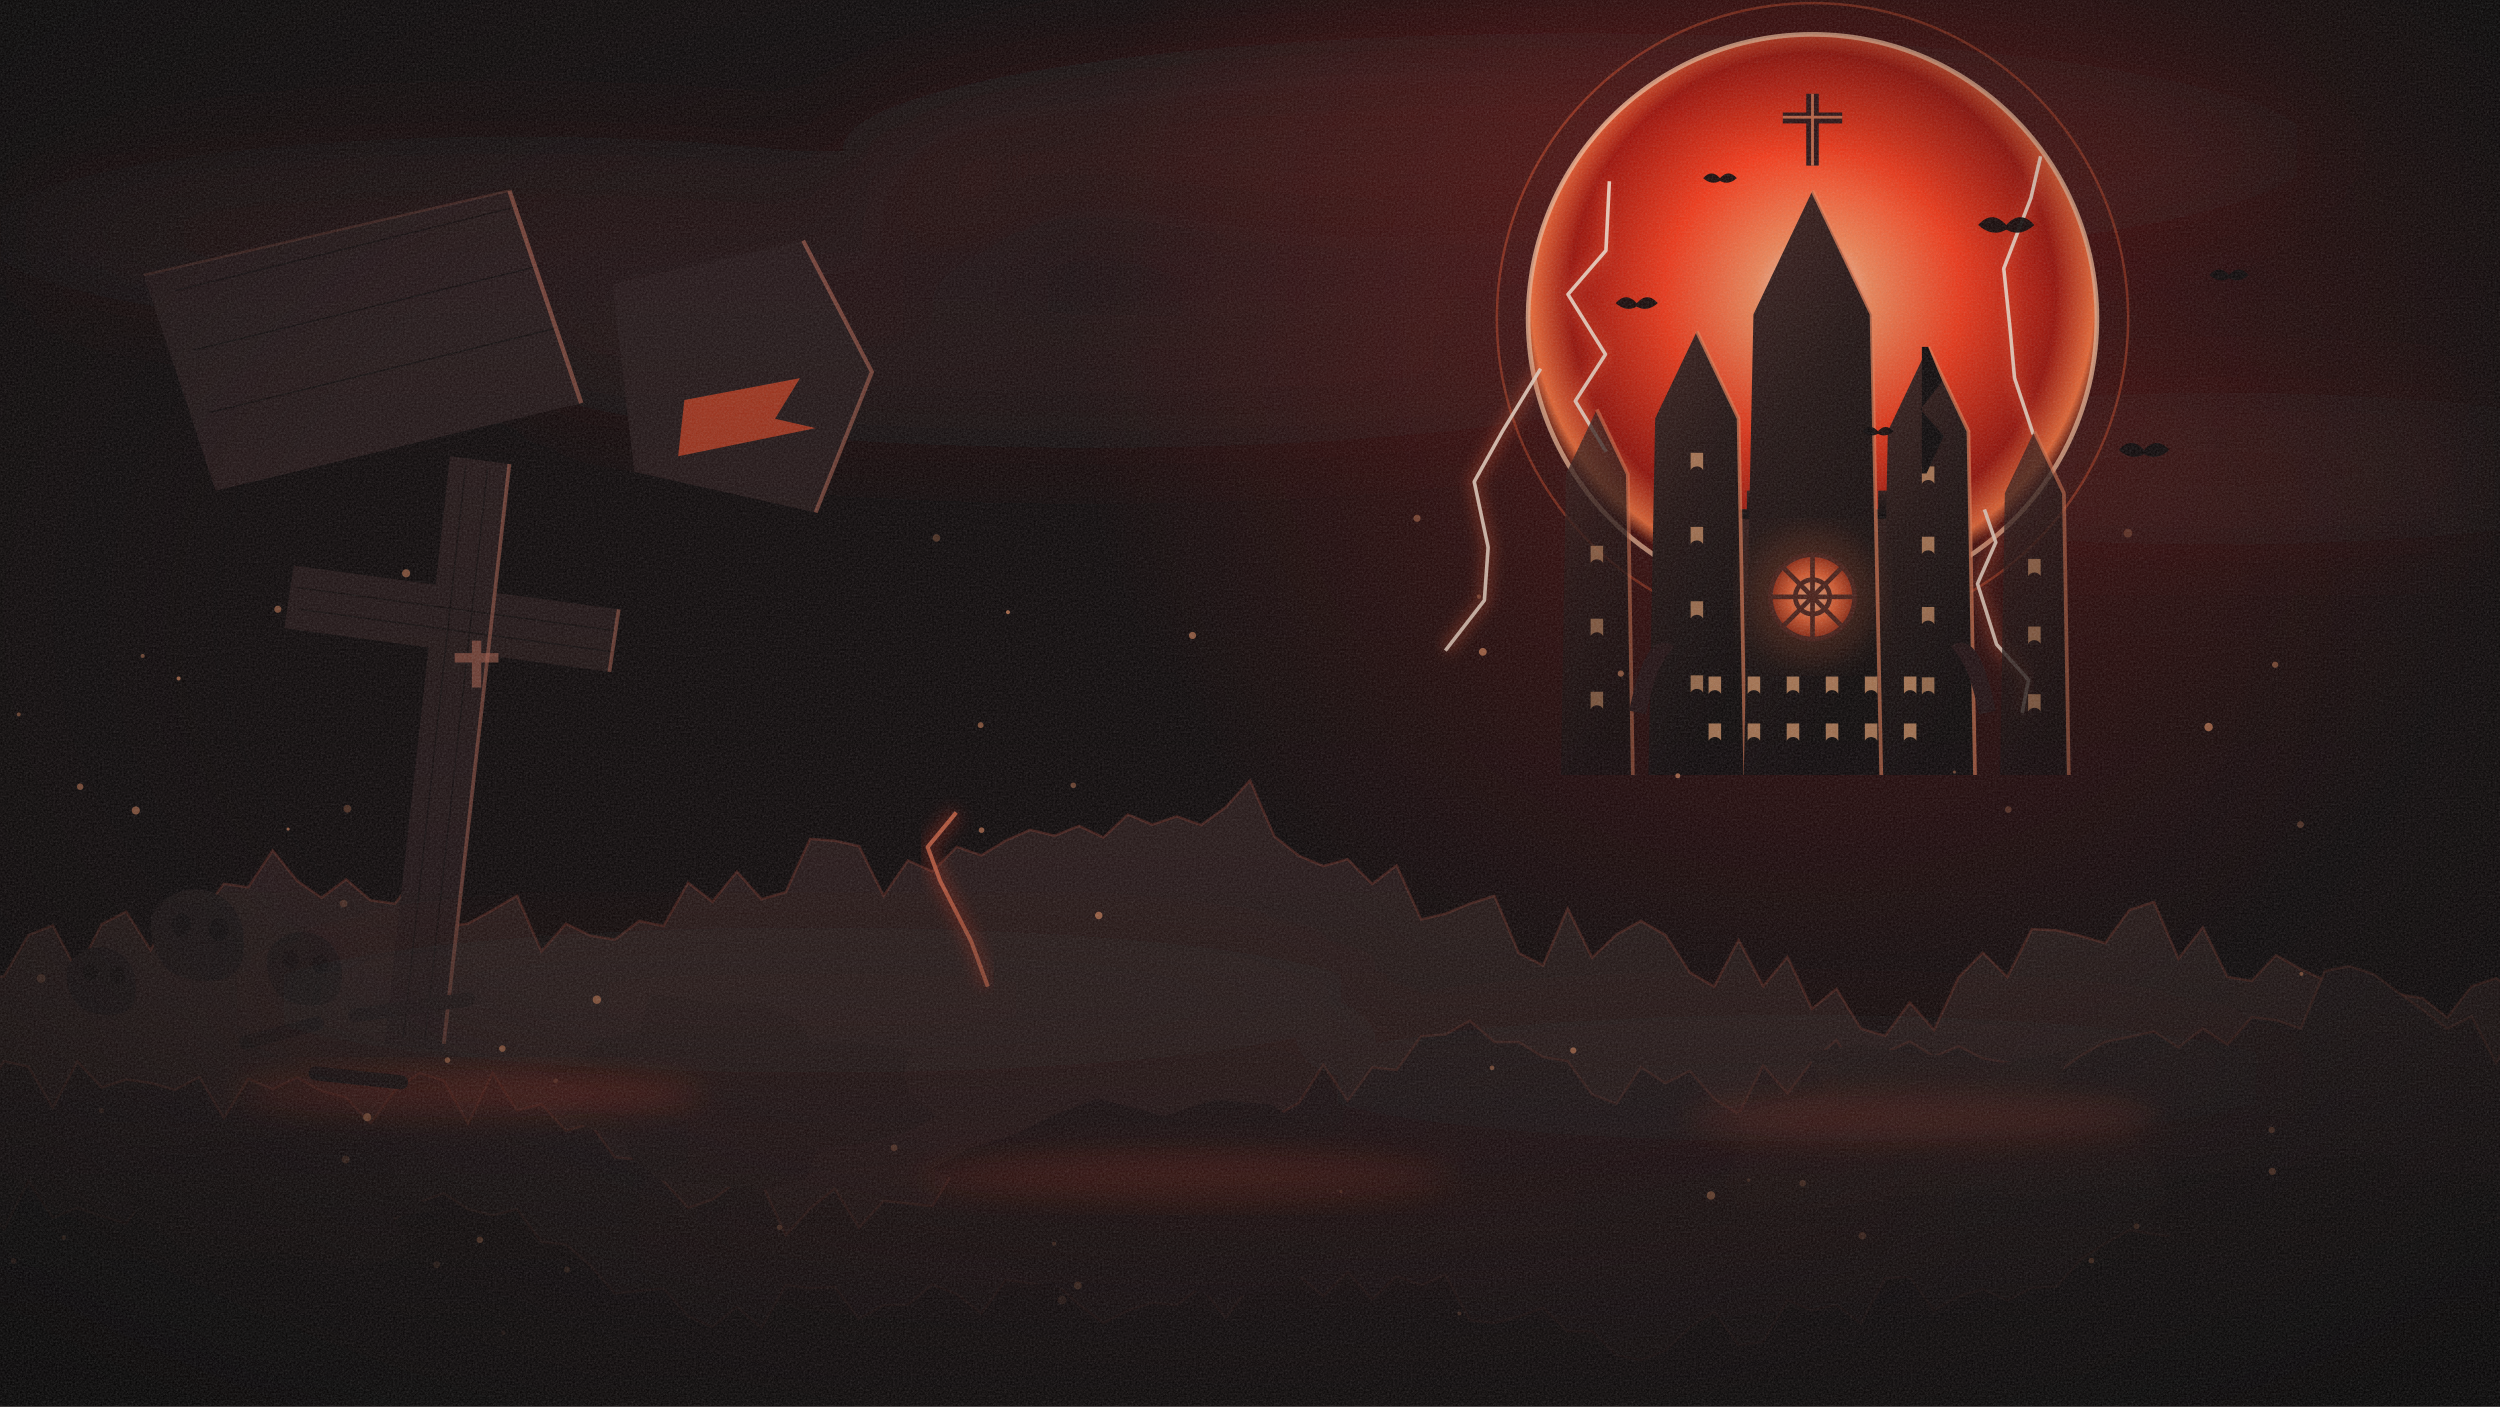
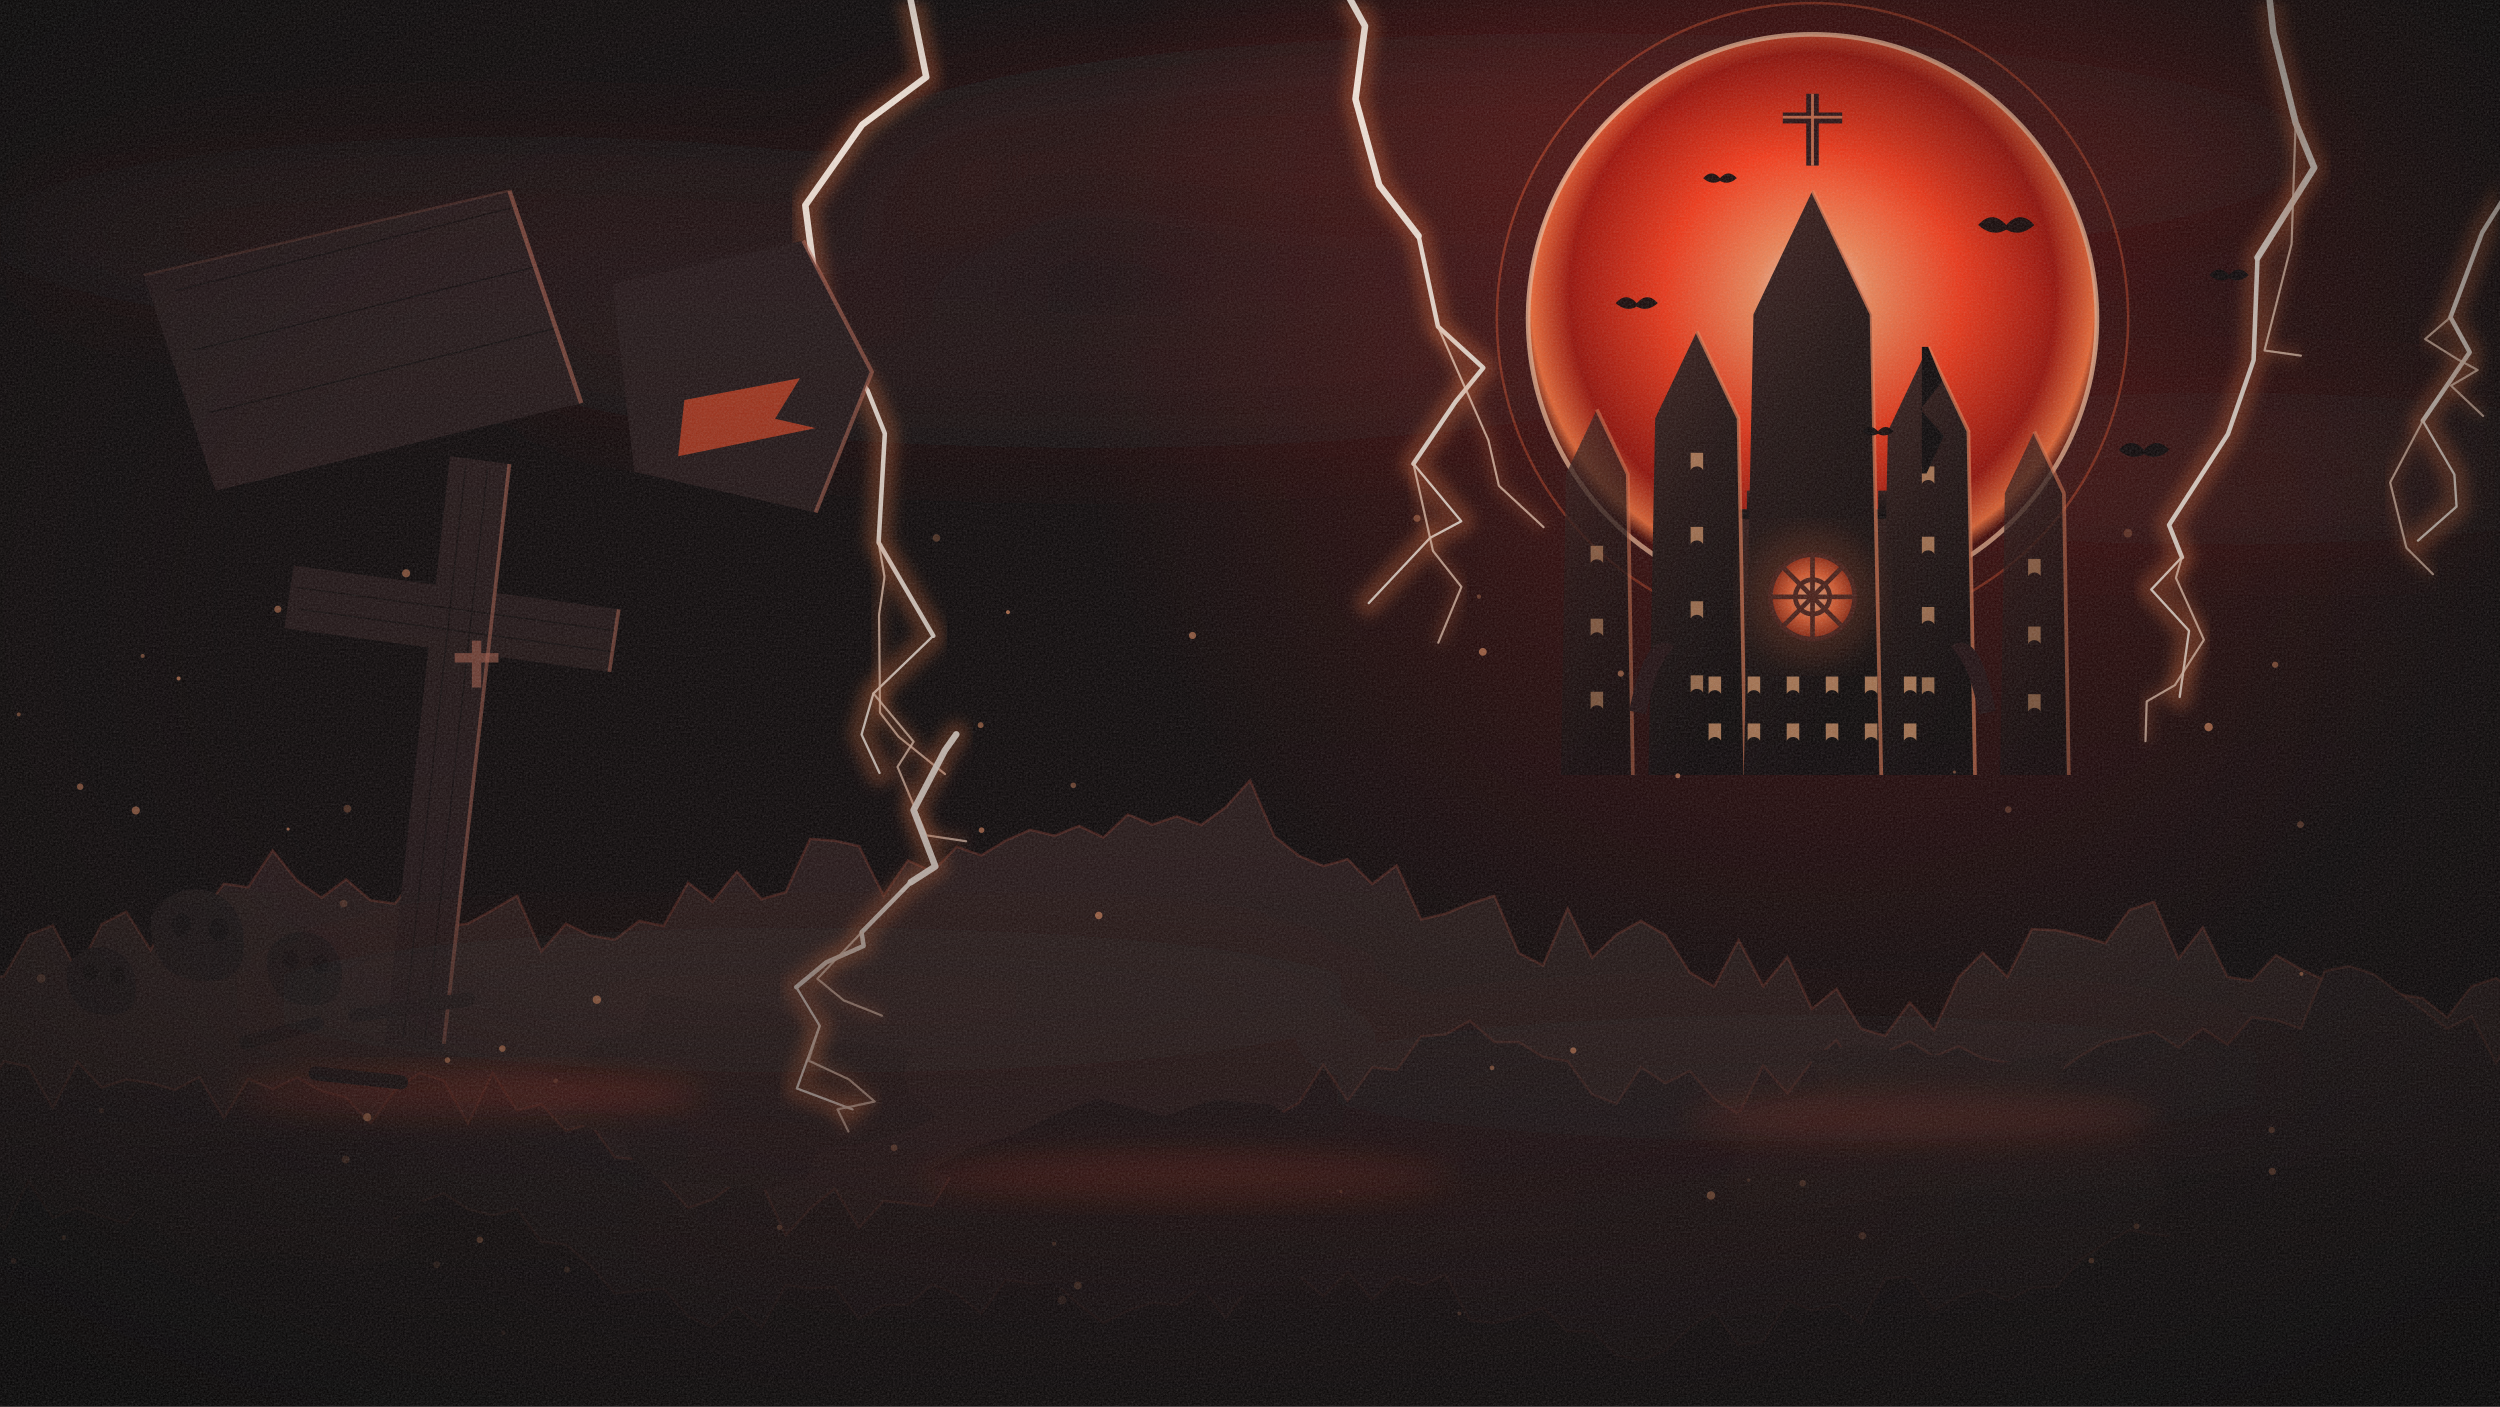
<svg xmlns="http://www.w3.org/2000/svg" class="art art--deimos" viewBox="0 0 1600 900" preserveAspectRatio="xMidYMid slice" role="img" aria-label="A blood eclipse burning behind a ruined gothic cathedral, above dark rock, with a leaning grave marker and bone">
  <defs>
    <radialGradient id="dm-orb" cx="50%" cy="46%" r="52%">
      <stop offset="0%" stop-color="#fff0e0" />
      <stop offset="20%" stop-color="#ff8e5c" />
      <stop offset="50%" stop-color="#ff3a18" />
      <stop offset="82%" stop-color="#a50f06" />
      <stop offset="95%" stop-color="#ff7038" />
      <stop offset="100%" stop-color="#480503" />
    </radialGradient>
    <radialGradient id="dm-halo" cx="50%" cy="50%" r="50%">
      <stop offset="0%" stop-color="#ff3a1c" stop-opacity="0.55" />
      <stop offset="34%" stop-color="#c4140f" stop-opacity="0.26" />
      <stop offset="100%" stop-color="#c4140f" stop-opacity="0" />
    </radialGradient>
    <linearGradient id="dm-stone" x1="0" y1="0" x2="0.35" y2="1">
      <stop offset="0%" stop-color="#40201d" />
      <stop offset="46%" stop-color="#20100f" />
      <stop offset="100%" stop-color="#0b0607" />
    </linearGradient>
    <radialGradient id="dm-rose" cx="50%" cy="50%" r="50%">
      <stop offset="0%" stop-color="#ffd6ad" />
      <stop offset="55%" stop-color="#ff6a36" />
      <stop offset="100%" stop-color="#8c1c0a" />
    </radialGradient>
    <linearGradient id="dm-fog" x1="0" y1="0" x2="0" y2="1">
      <stop offset="0%" stop-color="#0a0506" stop-opacity="0" />
      <stop offset="72%" stop-color="#0a0506" stop-opacity="0.34" />
      <stop offset="100%" stop-color="#0a0506" stop-opacity="0.72" />
    </linearGradient>
    <radialGradient id="dm-vig" cx="50%" cy="44%" r="72%">
      <stop offset="54%" stop-color="#0a0506" stop-opacity="0" />
      <stop offset="100%" stop-color="#000" stop-opacity="0.78" />
    </radialGradient>
    <filter id="dm-blur">
      <feGaussianBlur stdDeviation="10" />
    </filter>
    <filter id="dm-fogblur">
      <feGaussianBlur stdDeviation="34" />
    </filter>
    <filter id="dm-soft">
      <feGaussianBlur stdDeviation="4" />
    </filter>
    <filter id="dm-grain">
      <feTurbulence type="fractalNoise" baseFrequency="0.8" numOctaves="5" />
      <feColorMatrix type="saturate" values="0" />
    </filter>
  </defs>
  <rect width="1600" height="900" fill="#0a0506" />
  <g filter="url(#dm-fogblur)">
    <ellipse cx="1010" cy="96" rx="470" ry="74" fill="#3a1618" opacity="0.5" />
    <ellipse cx="700" cy="232" rx="380" ry="54" fill="#3a1618" opacity="0.4" />
    <ellipse cx="1420" cy="300" rx="300" ry="48" fill="#3a1618" opacity="0.34" />
    <ellipse cx="330" cy="150" rx="340" ry="62" fill="#3a1618" opacity="0.34" />
  </g>
  <g transform="translate(150 26)">
    <circle cx="1010" cy="178" r="473.2" fill="url(#dm-halo)" />
    <circle cx="1010" cy="178" r="182" fill="url(#dm-orb)" />
    <circle cx="1010" cy="178" r="182" fill="none" stroke="#ffc19c" stroke-width="3" opacity="0.8" />
    <circle cx="1010" cy="178" r="202" fill="none" stroke="#ff5a2e" stroke-width="1.6" opacity="0.4" />
-     <path d="M880 90 L877.8 134.3 L853.5 162.4 L877.5 200.8 L858.2 230.7 L877.9 263.1" fill="none" stroke="#ff5a2e" stroke-width="9" opacity="0.3" filter="url(#dm-soft)" />
-     <path d="M880 90 L877.8 134.3 L853.5 162.4 L877.5 200.8 L858.2 230.7 L877.9 263.1" fill="none" stroke="#ffe4d2" stroke-width="2.3" stroke-linejoin="round" opacity="0.92" />
-     <path d="M1156 74 L1149.8 100.7 L1132.4 145.9 L1136.5 185.1 L1139.3 215.9 L1151.3 252" fill="none" stroke="#ff5a2e" stroke-width="9" opacity="0.3" filter="url(#dm-soft)" />
-     <path d="M1156 74 L1149.8 100.7 L1132.4 145.9 L1136.5 185.1 L1139.3 215.9 L1151.3 252" fill="none" stroke="#ffe4d2" stroke-width="2.3" stroke-linejoin="round" opacity="0.92" />
-     <path d="M1120 300 L1127.3 321.1 L1115.6 347.6 L1127.8 386.4 L1148.2 409.1 L1144.2 430.3" fill="none" stroke="#ff5a2e" stroke-width="9" opacity="0.3" filter="url(#dm-soft)" />
-     <path d="M1120 300 L1127.3 321.1 L1115.6 347.6 L1127.8 386.4 L1148.2 409.1 L1144.2 430.3" fill="none" stroke="#ffe4d2" stroke-width="2.3" stroke-linejoin="round" opacity="0.92" />
-     <path d="M836 210 L812 249.3 L793.5 282.3 L802.4 324.3 L800 358.2 L775 390.4" fill="none" stroke="#ff5a2e" stroke-width="9" opacity="0.3" filter="url(#dm-soft)" />
-     <path d="M836 210 L812 249.3 L793.5 282.3 L802.4 324.3 L800 358.2 L775 390.4" fill="none" stroke="#ffe4d2" stroke-width="2.3" stroke-linejoin="round" opacity="0.92" />
+     <g class="mo-strike" style="--dur:7.5s;--delay:-1.2s;--lo:0.16">
+       <path d="M430 -40 L442.8 23.3 L401.7 53.9 L365.4 105.4 L375.3 181.6 L405.3 224 L416.3 251.5 L412.3 321.2 L447.3 380.9 L409 417.8 L401.4 444.1 L412.9 468.7" fill="none" stroke="#ff7a3c" stroke-width="17" opacity="0.3" stroke-linecap="round" stroke-linejoin="round" filter="url(#dm-soft)" />
+       <path d="M430 -40 L442.8 23.3 L401.7 53.9 L365.4 105.4 L375.3 181.6" fill="none" stroke="#fff1e6" stroke-width="4.2" stroke-linecap="round" stroke-linejoin="round" opacity="0.95" />
+       <path d="M375.3 181.6 L405.3 224 L416.3 251.5 L412.3 321.2 L447.3 380.9" fill="none" stroke="#fff1e6" stroke-width="2.9" stroke-linecap="round" stroke-linejoin="round" opacity="0.95" />
+       <path d="M447.3 380.9 L409 417.8 L401.4 444.1 L412.9 468.7" fill="none" stroke="#fff1e6" stroke-width="1.5" stroke-linecap="round" stroke-linejoin="round" opacity="0.95" />
+       <path d="M412.3 321.2 L416.1 343.2 L412.6 367.5 L413.2 430.1 L425.1 445.5 L454.8 469.4" fill="none" stroke="#ff7a3c" stroke-width="8" opacity="0.22" stroke-linejoin="round" filter="url(#dm-soft)" />
+       <path d="M412.3 321.2 L416.1 343.2 L412.6 367.5 L413.2 430.1 L425.1 445.5 L454.8 469.4" fill="none" stroke="#ffd9c2" stroke-width="1.4" stroke-linecap="round" stroke-linejoin="round" opacity="0.82" />
+       <path d="M409 417.8 L434.7 448.7 L424.4 464.8 L442.9 508.6 L468.3 512.4" fill="none" stroke="#ff7a3c" stroke-width="8" opacity="0.22" stroke-linejoin="round" filter="url(#dm-soft)" />
+       <path d="M409 417.8 L434.7 448.7 L424.4 464.8 L442.9 508.6 L468.3 512.4" fill="none" stroke="#ffd9c2" stroke-width="1.4" stroke-linecap="round" stroke-linejoin="round" opacity="0.82" />
+     </g>
+     <g class="mo-strike" style="--dur:11s;--delay:-6.4s;--lo:0.16">
+       <path d="M690 -70 L723.6 -9.3 L717.5 37.4 L732.7 92.5 L757.9 125 L770.3 183 L799.3 209.4 L781.5 231.2 L754.6 270.8 L785.2 307.6 L765.3 318.2 L726 360" fill="none" stroke="#ff7a3c" stroke-width="17" opacity="0.3" stroke-linecap="round" stroke-linejoin="round" filter="url(#dm-soft)" />
+       <path d="M690 -70 L723.6 -9.3 L717.5 37.4 L732.7 92.5 L757.9 125" fill="none" stroke="#fff1e6" stroke-width="4.2" stroke-linecap="round" stroke-linejoin="round" opacity="0.95" />
+       <path d="M757.9 125 L770.3 183 L799.3 209.4 L781.5 231.2 L754.6 270.8" fill="none" stroke="#fff1e6" stroke-width="2.9" stroke-linecap="round" stroke-linejoin="round" opacity="0.95" />
+       <path d="M754.6 270.8 L785.2 307.6 L765.3 318.2 L726 360" fill="none" stroke="#fff1e6" stroke-width="1.5" stroke-linecap="round" stroke-linejoin="round" opacity="0.95" />
+       <path d="M770.3 183 L802.6 255.9 L809.3 284.9 L837.9 311.4" fill="none" stroke="#ff7a3c" stroke-width="8" opacity="0.22" stroke-linejoin="round" filter="url(#dm-soft)" />
+       <path d="M770.3 183 L802.6 255.9 L809.3 284.9 L837.9 311.4" fill="none" stroke="#ffd9c2" stroke-width="1.4" stroke-linecap="round" stroke-linejoin="round" opacity="0.82" />
+       <path d="M754.6 270.8 L767.1 326.6 L785.3 349.6 L770.5 385.3" fill="none" stroke="#ff7a3c" stroke-width="8" opacity="0.22" stroke-linejoin="round" filter="url(#dm-soft)" />
+       <path d="M754.6 270.8 L767.1 326.6 L785.3 349.6 L770.5 385.3" fill="none" stroke="#ffd9c2" stroke-width="1.4" stroke-linecap="round" stroke-linejoin="round" opacity="0.82" />
+     </g>
+     <g class="mo-strike" style="--dur:9s;--delay:-3.8s;--lo:0.16">
+       <path d="M1300 -50 L1304.9 -5.1 L1319.2 52.6 L1331.1 81.3 L1294.8 138.9 L1292.3 204.5 L1275.9 251.8 L1238.2 310 L1246.4 330.6 L1226.8 351.3 L1251 377.7 L1245 420" fill="none" stroke="#ff7a3c" stroke-width="17" opacity="0.3" stroke-linecap="round" stroke-linejoin="round" filter="url(#dm-soft)" />
+       <path d="M1300 -50 L1304.9 -5.1 L1319.2 52.6 L1331.1 81.3 L1294.8 138.9" fill="none" stroke="#fff1e6" stroke-width="4.2" stroke-linecap="round" stroke-linejoin="round" opacity="0.95" />
+       <path d="M1294.8 138.9 L1292.3 204.5 L1275.9 251.8 L1238.2 310 L1246.4 330.6" fill="none" stroke="#fff1e6" stroke-width="2.9" stroke-linecap="round" stroke-linejoin="round" opacity="0.95" />
+       <path d="M1246.4 330.6 L1226.8 351.3 L1251 377.7 L1245 420" fill="none" stroke="#fff1e6" stroke-width="1.5" stroke-linecap="round" stroke-linejoin="round" opacity="0.95" />
+       <path d="M1246.4 330.6 L1242.6 343.9 L1260.5 383.5 L1241.9 412.5 L1223.9 422.9 L1223.1 448.3" fill="none" stroke="#ff7a3c" stroke-width="8" opacity="0.22" stroke-linejoin="round" filter="url(#dm-soft)" />
+       <path d="M1246.4 330.6 L1242.6 343.9 L1260.5 383.5 L1241.9 412.5 L1223.9 422.9 L1223.1 448.3" fill="none" stroke="#ffd9c2" stroke-width="1.4" stroke-linecap="round" stroke-linejoin="round" opacity="0.82" />
+       <path d="M1319.2 52.6 L1316.6 130.1 L1299.3 198.3 L1322.6 201.6" fill="none" stroke="#ff7a3c" stroke-width="8" opacity="0.22" stroke-linejoin="round" filter="url(#dm-soft)" />
+       <path d="M1319.2 52.6 L1316.6 130.1 L1299.3 198.3 L1322.6 201.6" fill="none" stroke="#ffd9c2" stroke-width="1.4" stroke-linecap="round" stroke-linejoin="round" opacity="0.82" />
+     </g>
+     <g class="mo-strike" style="--dur:13s;--delay:-9.1s;--lo:0.16">
+       <path d="M1455 -30 L1481.2 -11.9 L1508.7 11.7 L1492.2 65.9 L1460.5 88.2 L1438.6 122.8 L1418.3 177 L1430.6 199.4 L1400.6 243.3 L1420.8 277.7 L1422.2 298.2 L1397.5 320" fill="none" stroke="#ff7a3c" stroke-width="17" opacity="0.3" stroke-linecap="round" stroke-linejoin="round" filter="url(#dm-soft)" />
+       <path d="M1455 -30 L1481.2 -11.9 L1508.7 11.7 L1492.2 65.9 L1460.5 88.2" fill="none" stroke="#fff1e6" stroke-width="4.2" stroke-linecap="round" stroke-linejoin="round" opacity="0.95" />
+       <path d="M1460.5 88.2 L1438.6 122.8 L1418.3 177 L1430.6 199.4 L1400.6 243.3" fill="none" stroke="#fff1e6" stroke-width="2.9" stroke-linecap="round" stroke-linejoin="round" opacity="0.95" />
+       <path d="M1400.6 243.3 L1420.8 277.7 L1422.2 298.2 L1397.5 320" fill="none" stroke="#fff1e6" stroke-width="1.5" stroke-linecap="round" stroke-linejoin="round" opacity="0.95" />
+       <path d="M1508.7 11.7 L1496.3 25.1 L1503.7 46.6 L1509.8 61.4 L1518.9 72.1" fill="none" stroke="#ff7a3c" stroke-width="8" opacity="0.22" stroke-linejoin="round" filter="url(#dm-soft)" />
+       <path d="M1508.7 11.7 L1496.3 25.1 L1503.7 46.6 L1509.8 61.4 L1518.9 72.1" fill="none" stroke="#ffd9c2" stroke-width="1.4" stroke-linecap="round" stroke-linejoin="round" opacity="0.82" />
+       <path d="M1400.6 243.3 L1379.7 282.8 L1390.1 324.6 L1407.1 341.5" fill="none" stroke="#ff7a3c" stroke-width="8" opacity="0.22" stroke-linejoin="round" filter="url(#dm-soft)" />
+       <path d="M1400.6 243.3 L1379.7 282.8 L1390.1 324.6 L1407.1 341.5" fill="none" stroke="#ffd9c2" stroke-width="1.4" stroke-linecap="round" stroke-linejoin="round" opacity="0.82" />
+       <path d="M1418.3 177 L1402.1 191 L1422.4 203.7 L1435.7 210.8 L1418.6 220.8 L1439.2 240.2" fill="none" stroke="#ff7a3c" stroke-width="8" opacity="0.22" stroke-linejoin="round" filter="url(#dm-soft)" />
+       <path d="M1418.3 177 L1402.1 191 L1422.4 203.7 L1435.7 210.8 L1418.6 220.8 L1439.2 240.2" fill="none" stroke="#ffd9c2" stroke-width="1.4" stroke-linecap="round" stroke-linejoin="round" opacity="0.82" />
+     </g>
    <g opacity="0.75">
      <path d="M849 470 L852.2 277.4 L872 236 L891.8 277.4 L895 470 Z" fill="url(#dm-stone)" />
      <path d="M872 236 L891.8 277.4 L895 470" fill="none" stroke="#ff8a5c" stroke-width="2.4" opacity="0.7" />
      <path d="M1130 470 L1133.1 289.6 L1152 250 L1170.9 289.6 L1174 470 Z" fill="url(#dm-stone)" />
      <path d="M1152 250 L1170.9 289.6 L1174 470" fill="none" stroke="#ff8a5c" stroke-width="2.4" opacity="0.7" />
    </g>
    <path d="M912 470 L912 300 L1108 300 L1108 470 Z" fill="url(#dm-stone)" />
    <path d="M912 306 L912 288 L926 288 L926 300 L940 300 L940 288 L954 288 L954 300 L968 300 L968 288 L982 288 L982 300 L996 300 L996 288 L1010 288 L1010 300 L1024 300 L1024 288 L1038 288 L1038 300 L1052 300 L1052 288 L1066 288 L1066 300 L1080 300 L1080 288 L1094 288 L1094 300 L1108 300 L1108 306 Z" fill="url(#dm-stone)" />
    <path d="M905 470 L909.3 241.8 L936 186 L962.7 241.8 L967 470 Z" fill="url(#dm-stone)" />
    <path d="M936 186 L962.7 241.8 L967 470" fill="none" stroke="#ff8a5c" stroke-width="2.4" opacity="0.7" />
    <path d="M1054 470 L1058.2 250 L1084 196 L1109.8 250 L1114 470 Z" fill="url(#dm-stone)" />
    <path d="M1084 196 L1109.8 250 L1114 470" fill="none" stroke="#ff8a5c" stroke-width="2.4" opacity="0.7" />
    <path d="M966 470 L972.2 175.2 L1010 96 L1047.8 175.2 L1054 470 Z" fill="url(#dm-stone)" />
    <path d="M1010 96 L1047.8 175.2 L1054 470" fill="none" stroke="#ff8a5c" stroke-width="2.4" opacity="0.7" />
    <g fill="#2a1012">
      <rect x="1006" y="34" width="8" height="46" />
      <rect x="991" y="46" width="38" height="7" />
    </g>
    <g fill="none" stroke="#ff8a5c" stroke-width="1.8" opacity="0.75">
      <path d="M1010 34 v46 M991 49 h38" />
    </g>
    <circle cx="1010" cy="356" r="27" fill="url(#dm-rose)" />
    <g fill="none" stroke="#2a1012" stroke-width="3">
      <circle cx="1010" cy="356" r="27" />
      <circle cx="1010" cy="356" r="11" />
      <path d="M1010 329 v54 M983 356 h54 M991 337 l38 38 M1029 337 l-38 38" />
    </g>
    <circle cx="1010" cy="356" r="42" fill="#ff6a36" opacity="0.2" filter="url(#dm-blur)" />
    <path d="M943.5 418 a4.6 4.6 0 0 1 8 0 v-11 h-8 Z" fill="#ffb27a" opacity="0.8" />
    <path d="M943.5 448 a4.6 4.6 0 0 1 8 0 v-11 h-8 Z" fill="#ffb27a" opacity="0.8" />
    <path d="M968.5 418 a4.6 4.6 0 0 1 8 0 v-11 h-8 Z" fill="#ffb27a" opacity="0.8" />
    <path d="M968.5 448 a4.6 4.6 0 0 1 8 0 v-11 h-8 Z" fill="#ffb27a" opacity="0.8" />
    <path d="M993.5 418 a4.6 4.6 0 0 1 8 0 v-11 h-8 Z" fill="#ffb27a" opacity="0.8" />
    <path d="M993.5 448 a4.6 4.6 0 0 1 8 0 v-11 h-8 Z" fill="#ffb27a" opacity="0.8" />
    <path d="M1018.5 418 a4.6 4.6 0 0 1 8 0 v-11 h-8 Z" fill="#ffb27a" opacity="0.8" />
    <path d="M1018.5 448 a4.6 4.6 0 0 1 8 0 v-11 h-8 Z" fill="#ffb27a" opacity="0.8" />
    <path d="M1043.5 418 a4.6 4.6 0 0 1 8 0 v-11 h-8 Z" fill="#ffb27a" opacity="0.8" />
    <path d="M1043.5 448 a4.6 4.6 0 0 1 8 0 v-11 h-8 Z" fill="#ffb27a" opacity="0.8" />
    <path d="M1068.5 418 a4.6 4.6 0 0 1 8 0 v-11 h-8 Z" fill="#ffb27a" opacity="0.8" />
    <path d="M1068.5 448 a4.6 4.6 0 0 1 8 0 v-11 h-8 Z" fill="#ffb27a" opacity="0.8" />
    <path d="M932 274.8 a4.6 4.6 0 0 1 8 0 v-11 h-8 Z" fill="#ffb27a" opacity="0.7" />
    <path d="M932 322.2 a4.6 4.6 0 0 1 8 0 v-11 h-8 Z" fill="#ffb27a" opacity="0.7" />
    <path d="M932 369.8 a4.6 4.6 0 0 1 8 0 v-11 h-8 Z" fill="#ffb27a" opacity="0.7" />
    <path d="M932 417.2 a4.6 4.6 0 0 1 8 0 v-11 h-8 Z" fill="#ffb27a" opacity="0.7" />
    <path d="M1080 283.5 a4.6 4.6 0 0 1 8 0 v-11 h-8 Z" fill="#ffb27a" opacity="0.7" />
    <path d="M1080 328.5 a4.6 4.6 0 0 1 8 0 v-11 h-8 Z" fill="#ffb27a" opacity="0.7" />
    <path d="M1080 373.5 a4.6 4.6 0 0 1 8 0 v-11 h-8 Z" fill="#ffb27a" opacity="0.7" />
    <path d="M1080 418.5 a4.6 4.6 0 0 1 8 0 v-11 h-8 Z" fill="#ffb27a" opacity="0.7" />
    <path d="M868 334.3 a4.6 4.6 0 0 1 8 0 v-11 h-8 Z" fill="#ffb27a" opacity="0.55" />
    <path d="M868 381 a4.6 4.6 0 0 1 8 0 v-11 h-8 Z" fill="#ffb27a" opacity="0.55" />
    <path d="M868 427.7 a4.6 4.6 0 0 1 8 0 v-11 h-8 Z" fill="#ffb27a" opacity="0.55" />
    <path d="M1148 342.7 a4.6 4.6 0 0 1 8 0 v-11 h-8 Z" fill="#ffb27a" opacity="0.55" />
    <path d="M1148 386 a4.6 4.6 0 0 1 8 0 v-11 h-8 Z" fill="#ffb27a" opacity="0.55" />
    <path d="M1148 429.3 a4.6 4.6 0 0 1 8 0 v-11 h-8 Z" fill="#ffb27a" opacity="0.55" />
    <g fill="none" stroke="#241012" stroke-width="11">
      <path d="M898 430 Q 908 384 918 392" />
      <path d="M1122 430 Q 1112 384 1102 392" />
    </g>
    <path d="M1084 196 l9 22 -14 18 15 17 -11 24 h-3 V196 Z" fill="#0b0607" />
    <g fill="#0a0506" opacity="0.94">
      <path transform="translate(1116 118) scale(1.0)" d="M0 0 q9-10 18 0 q9-10 18 0 q-9 8-18 3 q-9 5-18-3Z" />
      <path transform="translate(884 168) scale(0.75)" d="M0 0 q9-10 18 0 q9-10 18 0 q-9 8-18 3 q-9 5-18-3Z" />
      <path transform="translate(1206 262) scale(0.9)" d="M0 0 q9-10 18 0 q9-10 18 0 q-9 8-18 3 q-9 5-18-3Z" />
      <path transform="translate(940 88) scale(0.6)" d="M0 0 q9-10 18 0 q9-10 18 0 q-9 8-18 3 q-9 5-18-3Z" />
      <path transform="translate(1264 150) scale(0.7)" d="M0 0 q9-10 18 0 q9-10 18 0 q-9 8-18 3 q-9 5-18-3Z" />
      <path transform="translate(1042 250) scale(0.55)" d="M0 0 q9-10 18 0 q9-10 18 0 q-9 8-18 3 q-9 5-18-3Z" />
    </g>
  </g>
  <path d="M-60 960 L-60 614.8 L-44.4 626.2 L-28.7 617.6 L-13.1 626 L2.5 625 L18.2 598.5 L33.8 592.3 L49.5 622.1 L65.1 591.5 L80.7 583.5 L96.4 608.1 L112 578.4 L127.6 586.9 L143.3 565.6 L158.9 567.9 L174.5 544.3 L190.2 563.8 L205.8 574.6 L221.5 562.8 L237.1 576.2 L252.7 578.4 L268.4 558.4 L284 593.3 L299.6 591.1 L315.3 582.5 L330.9 573.3 L346.5 609 L362.2 591.2 L377.8 598.8 L393.5 601.4 L409.1 589.4 L424.7 592.7 L440.4 565 L456 577.2 L471.6 557.9 L487.3 575.5 L502.9 571 L518.5 536.9 L534.2 538.1 L549.8 541.6 L565.5 573.4 L581.1 550.7 L596.7 557.8 L612.4 542 L628 547.5 L643.6 538 L659.3 531.1 L674.9 534.9 L690.5 528.6 L706.2 536 L721.8 521.3 L737.5 527.8 L753.1 522.5 L768.7 528.1 L784.4 516.7 L800 499.5 L815.6 535.3 L831.3 547.7 L846.9 554.3 L862.5 549.9 L878.2 565.8 L893.8 553.9 L909.5 588.5 L925.1 584.8 L940.7 578.4 L956.4 573.4 L972 610 L987.6 617.9 L1003.3 581.5 L1018.9 613 L1034.5 598.2 L1050.2 589.4 L1065.8 598.5 L1081.5 622.4 L1097.1 631.5 L1112.7 601.7 L1128.4 631.3 L1144 612.5 L1159.6 645.7 L1175.3 632.9 L1190.9 658.3 L1206.5 663 L1222.2 641.6 L1237.8 659.3 L1253.5 625.5 L1269.1 609.8 L1284.7 625.4 L1300.4 594.7 L1316 595.4 L1331.6 599 L1347.3 603.7 L1362.9 582.4 L1378.5 577.3 L1394.2 613.7 L1409.8 593.5 L1425.5 625.2 L1441.1 627.8 L1456.7 611.4 L1472.4 620.3 L1488 627.5 L1503.6 636.4 L1519.3 636.8 L1534.9 636.4 L1550.5 638.9 L1566.2 651.3 L1581.8 631.3 L1597.5 626.1 L1613.1 636.5 L1628.7 614.8 L1644.4 617 L1660 646 L1660 960 Z" fill="#2b1a19" />
  <path d="M-60 614.8 L-44.4 626.2 L-28.7 617.6 L-13.1 626 L2.5 625 L18.2 598.5 L33.8 592.3 L49.5 622.1 L65.1 591.5 L80.7 583.5 L96.4 608.1 L112 578.4 L127.6 586.9 L143.3 565.6 L158.9 567.9 L174.5 544.3 L190.2 563.8 L205.8 574.6 L221.5 562.8 L237.1 576.2 L252.7 578.4 L268.4 558.4 L284 593.3 L299.6 591.1 L315.3 582.5 L330.9 573.3 L346.5 609 L362.2 591.2 L377.8 598.8 L393.5 601.4 L409.1 589.4 L424.7 592.7 L440.4 565 L456 577.2 L471.6 557.9 L487.3 575.5 L502.9 571 L518.5 536.9 L534.2 538.1 L549.8 541.6 L565.5 573.4 L581.1 550.7 L596.7 557.8 L612.4 542 L628 547.5 L643.6 538 L659.3 531.1 L674.9 534.9 L690.5 528.6 L706.2 536 L721.8 521.3 L737.5 527.8 L753.1 522.5 L768.7 528.1 L784.4 516.7 L800 499.5 L815.6 535.3 L831.3 547.7 L846.9 554.3 L862.5 549.9 L878.2 565.8 L893.8 553.9 L909.5 588.5 L925.1 584.8 L940.7 578.4 L956.4 573.4 L972 610 L987.6 617.9 L1003.3 581.5 L1018.9 613 L1034.5 598.2 L1050.2 589.4 L1065.8 598.5 L1081.5 622.4 L1097.1 631.5 L1112.7 601.7 L1128.4 631.3 L1144 612.5 L1159.6 645.7 L1175.3 632.9 L1190.9 658.3 L1206.5 663 L1222.2 641.6 L1237.8 659.3 L1253.5 625.5 L1269.1 609.8 L1284.7 625.4 L1300.4 594.7 L1316 595.4 L1331.6 599 L1347.3 603.7 L1362.9 582.4 L1378.5 577.3 L1394.2 613.7 L1409.8 593.5 L1425.5 625.2 L1441.1 627.8 L1456.7 611.4 L1472.4 620.3 L1488 627.5 L1503.6 636.4 L1519.3 636.8 L1534.9 636.4 L1550.5 638.9 L1566.2 651.3 L1581.8 631.3 L1597.5 626.1 L1613.1 636.5 L1628.7 614.8 L1644.4 617 L1660 646" fill="none" stroke="#c0503a" stroke-width="1.6" opacity="0.34" />
  <path d="M-60 960 L-60 696.4 L-44.4 721.1 L-28.7 687.1 L-13.1 705.1 L2.5 679.2 L18.2 682.7 L33.8 709 L49.5 679.4 L65.1 696 L80.7 690.9 L96.4 693.1 L112 697.5 L127.6 689.3 L143.3 715.6 L158.9 690.4 L174.5 697.1 L190.2 689.6 L205.8 698.3 L221.5 702.4 L237.1 719.1 L252.7 698 L268.4 686.8 L284 691.6 L299.6 719.1 L315.3 686.7 L330.9 710.7 L346.5 706.7 L362.2 723.6 L377.8 719.3 L393.5 740.7 L409.1 742.1 L424.7 756.1 L440.4 773 L456 767.7 L471.6 756.3 L487.3 756.7 L502.9 790.6 L518.5 773.4 L534.2 760.8 L549.8 785.7 L565.5 768.5 L581.1 770.2 L596.7 771.9 L612.4 746.5 L628 746.3 L643.6 763.4 L659.3 734.4 L674.9 756.7 L690.5 731.2 L706.2 752.2 L721.8 751.2 L737.5 758.1 L753.1 750.9 L768.7 733.9 L784.4 716.9 L800 708.3 L815.6 714.7 L831.3 705.8 L846.9 681.5 L862.5 704.5 L878.2 683.1 L893.8 684.8 L909.5 663.2 L925.1 662.1 L940.7 653.3 L956.4 666.9 L972 666.9 L987.6 676.5 L1003.3 679.1 L1018.9 700.4 L1034.5 706.4 L1050.2 683 L1065.8 693.2 L1081.5 685.4 L1097.1 703.3 L1112.7 713.1 L1128.4 682 L1144 699.8 L1159.6 679.4 L1175.3 665.7 L1190.9 691 L1206.5 673.7 L1222.2 666.5 L1237.8 676.3 L1253.5 669.6 L1269.1 677.4 L1284.7 680.1 L1300.4 680.2 L1316 687 L1331.6 675.6 L1347.3 666.8 L1362.9 663.6 L1378.5 660.2 L1394.2 670.3 L1409.8 658.3 L1425.5 668.5 L1441.1 651 L1456.7 652.9 L1472.4 658.3 L1488 621.4 L1503.6 618.4 L1519.3 623.6 L1534.9 635.2 L1550.5 646.3 L1566.2 658.3 L1581.8 650.5 L1597.5 680.4 L1613.1 652.2 L1628.7 690.1 L1644.4 673.4 L1660 703.5 L1660 960 Z" fill="#1d1213" />
  <path d="M-60 696.4 L-44.4 721.1 L-28.7 687.1 L-13.1 705.1 L2.5 679.2 L18.2 682.7 L33.8 709 L49.5 679.4 L65.1 696 L80.7 690.9 L96.4 693.1 L112 697.5 L127.6 689.3 L143.3 715.6 L158.9 690.4 L174.5 697.1 L190.2 689.6 L205.8 698.3 L221.5 702.4 L237.1 719.1 L252.7 698 L268.4 686.8 L284 691.6 L299.6 719.1 L315.3 686.7 L330.9 710.7 L346.5 706.7 L362.2 723.6 L377.8 719.3 L393.5 740.7 L409.1 742.1 L424.7 756.1 L440.4 773 L456 767.7 L471.6 756.3 L487.3 756.7 L502.9 790.6 L518.5 773.4 L534.2 760.8 L549.8 785.7 L565.5 768.5 L581.1 770.2 L596.7 771.9 L612.4 746.5 L628 746.3 L643.6 763.4 L659.3 734.4 L674.9 756.7 L690.5 731.2 L706.2 752.2 L721.8 751.2 L737.5 758.1 L753.1 750.9 L768.7 733.9 L784.4 716.9 L800 708.3 L815.6 714.7 L831.3 705.8 L846.9 681.5 L862.5 704.5 L878.2 683.1 L893.8 684.8 L909.5 663.2 L925.1 662.1 L940.7 653.3 L956.4 666.9 L972 666.9 L987.6 676.5 L1003.3 679.1 L1018.9 700.4 L1034.5 706.4 L1050.2 683 L1065.8 693.2 L1081.5 685.4 L1097.1 703.3 L1112.7 713.1 L1128.4 682 L1144 699.8 L1159.6 679.4 L1175.3 665.7 L1190.9 691 L1206.5 673.7 L1222.2 666.5 L1237.8 676.3 L1253.5 669.6 L1269.1 677.4 L1284.7 680.1 L1300.4 680.2 L1316 687 L1331.6 675.6 L1347.3 666.8 L1362.9 663.6 L1378.5 660.2 L1394.2 670.3 L1409.8 658.3 L1425.5 668.5 L1441.1 651 L1456.7 652.9 L1472.4 658.3 L1488 621.4 L1503.6 618.4 L1519.3 623.6 L1534.9 635.2 L1550.5 646.3 L1566.2 658.3 L1581.8 650.5 L1597.5 680.4 L1613.1 652.2 L1628.7 690.1 L1644.4 673.4 L1660 703.5" fill="none" stroke="#c0503a" stroke-width="1.6" opacity="0.26" />
  <path d="M-60 960 L-60 806.4 L-44.4 772.8 L-28.7 788.2 L-13.1 766.6 L2.5 786.8 L18.2 755.9 L33.8 779.3 L49.5 773 L65.1 778.3 L80.7 783.1 L96.4 762.1 L112 766 L127.6 777.5 L143.3 765.5 L158.9 764.9 L174.5 763.3 L190.2 780.6 L205.8 780 L221.5 776.8 L237.1 759.6 L252.7 780.2 L268.4 769.4 L284 763.7 L299.6 773.9 L315.3 777.8 L330.9 773.9 L346.5 794.9 L362.2 796.4 L377.8 810 L393.5 827.8 L409.1 826.1 L424.7 824.7 L440.4 842.4 L456 849.3 L471.6 836.3 L487.3 849.9 L502.9 822.4 L518.5 824.5 L534.2 823.7 L549.8 844.1 L565.5 835.3 L581.1 835 L596.7 822 L612.4 828.3 L628 840.6 L643.6 819.2 L659.3 821.4 L674.9 821.2 L690.5 834.9 L706.2 846.7 L721.8 838.7 L737.5 833.7 L753.1 835.2 L768.7 823.7 L784.4 843.4 L800 823.2 L815.6 816.8 L831.3 816.5 L846.9 829.6 L862.5 814.1 L878.2 831.6 L893.8 816.7 L909.5 822.6 L925.1 815.9 L940.7 844.8 L956.4 846.7 L972 842.6 L987.6 837 L1003.3 852.1 L1018.9 851.9 L1034.5 867.3 L1050.2 870.5 L1065.8 864.4 L1081.5 849.4 L1097.1 839.5 L1112.7 860.9 L1128.4 858.7 L1144 832.1 L1159.6 838.6 L1175.3 835.1 L1190.9 847 L1206.5 818 L1222.2 817.2 L1237.8 838.7 L1253.5 829.6 L1269.1 825.1 L1284.7 832.3 L1300.4 824.2 L1316 823.5 L1331.6 806.2 L1347.3 795.7 L1362.9 787.2 L1378.5 789.9 L1394.2 792.1 L1409.8 777.7 L1425.5 770.7 L1441.1 773.5 L1456.7 772.1 L1472.4 766.6 L1488 757.5 L1503.6 772.9 L1519.3 774.2 L1534.9 779.8 L1550.5 783.4 L1566.2 761.9 L1581.8 784.8 L1597.5 779 L1613.1 783 L1628.7 788.8 L1644.4 779.2 L1660 782.6 L1660 960 Z" fill="#120b0c" />
  <path d="M-60 806.4 L-44.4 772.8 L-28.7 788.2 L-13.1 766.6 L2.5 786.8 L18.2 755.9 L33.8 779.3 L49.5 773 L65.1 778.3 L80.7 783.1 L96.4 762.1 L112 766 L127.6 777.5 L143.3 765.5 L158.9 764.9 L174.5 763.3 L190.2 780.6 L205.8 780 L221.5 776.8 L237.1 759.6 L252.7 780.2 L268.4 769.4 L284 763.7 L299.6 773.9 L315.3 777.8 L330.9 773.9 L346.5 794.9 L362.2 796.4 L377.8 810 L393.5 827.8 L409.1 826.1 L424.7 824.7 L440.4 842.4 L456 849.3 L471.6 836.3 L487.3 849.9 L502.9 822.4 L518.5 824.5 L534.2 823.7 L549.8 844.1 L565.5 835.3 L581.1 835 L596.7 822 L612.4 828.3 L628 840.6 L643.6 819.2 L659.3 821.4 L674.9 821.2 L690.5 834.9 L706.2 846.7 L721.8 838.7 L737.5 833.7 L753.1 835.2 L768.7 823.7 L784.4 843.4 L800 823.2 L815.6 816.8 L831.3 816.5 L846.9 829.6 L862.5 814.1 L878.2 831.6 L893.8 816.7 L909.5 822.6 L925.1 815.9 L940.7 844.8 L956.4 846.7 L972 842.6 L987.6 837 L1003.3 852.1 L1018.9 851.9 L1034.5 867.3 L1050.2 870.5 L1065.8 864.4 L1081.5 849.4 L1097.1 839.5 L1112.7 860.9 L1128.4 858.7 L1144 832.1 L1159.6 838.6 L1175.3 835.1 L1190.9 847 L1206.5 818 L1222.2 817.2 L1237.8 838.7 L1253.5 829.6 L1269.1 825.1 L1284.7 832.3 L1300.4 824.2 L1316 823.5 L1331.6 806.2 L1347.3 795.7 L1362.9 787.2 L1378.5 789.9 L1394.2 792.1 L1409.8 777.7 L1425.5 770.7 L1441.1 773.5 L1456.7 772.1 L1472.4 766.6 L1488 757.5 L1503.6 772.9 L1519.3 774.2 L1534.9 779.8 L1550.5 783.4 L1566.2 761.9 L1581.8 784.8 L1597.5 779 L1613.1 783 L1628.7 788.8 L1644.4 779.2 L1660 782.6" fill="none" stroke="#c0503a" stroke-width="1.6" opacity="0.18" />
  <path d="M582.3 700 L599.3 714.3 L577.9 725.5 L550.7 732.2 L523.2 734.7 L516 754.5 L486.7 762 L454.3 758.2 L423.1 755.6 L405.1 742.3 L399.6 728.1 L376.6 722.1 L360.6 712.1 L382.8 700 L341.5 685.7 L371.6 676.7 L382.4 665.1 L409.1 660.3 L416.1 636 L454.3 641.9 L485.7 641.9 L510.5 652 L519.5 667.7 L552.8 667 L583 673.3 L578.3 688 Z" fill="#241615" />
  <path d="M929.6 764 L924.9 780.3 L912.8 796.1 L854.8 797.6 L842.6 811.9 L817.7 824.8 L780.7 832.2 L743.7 817.5 L698.5 828.8 L662.2 820.7 L641.3 806.1 L601.7 797.2 L623.6 777.5 L628.6 764 L596.7 747.9 L620.7 734.8 L651 725.4 L673.6 714 L702.2 703.1 L744.9 714.1 L778.3 703.8 L814 707.1 L834.2 721 L883.1 720.4 L919.6 730.5 L920.2 748.2 Z" fill="#1a1011" />
  <path d="M1365 726 L1377.1 740.6 L1384.9 758.8 L1331.4 760.9 L1306.6 767.5 L1274.3 765 L1251.6 767 L1229.2 764.4 L1202.9 768.1 L1163.8 773.5 L1113.6 774.2 L1103.7 756.8 L1112.3 739.6 L1115.7 726 L1111.7 712.4 L1145.1 704.6 L1168.9 698.9 L1156.7 674 L1189.3 668.4 L1225.5 674.7 L1254.2 675.8 L1279.9 680.6 L1326.9 671.8 L1312.4 698.4 L1350.1 701.1 L1384.1 710.7 Z" fill="#241615" />
  <path d="M249.1 762 L284.9 773.8 L251.1 779.1 L263.6 796 L248 807.2 L220.7 811.2 L190.9 803.3 L169.6 801.2 L145.7 803.5 L119.6 802.1 L107 791.7 L92.3 783.1 L84.3 772.8 L78.4 762 L71 749.7 L96.8 742 L111.3 734.1 L127.6 727.2 L147 722.1 L171.2 728.6 L190.6 721.9 L220.2 713.5 L241.5 721.2 L266.5 726.9 L247.1 745.9 L255.1 753.5 Z" fill="#1a1011" />
  <path d="M1568.9 790 L1576.4 800.4 L1556.8 807.6 L1553.7 818.5 L1534.4 824.4 L1527.1 844.2 L1494.9 843.4 L1464.1 847.2 L1432 845.3 L1419.3 828.4 L1405.7 818.7 L1408.2 806.4 L1366.7 802.2 L1390.5 790 L1372.3 778.4 L1387.2 768.7 L1382.7 752.4 L1417.3 750.4 L1442.8 747.2 L1467.8 746.3 L1494 739.6 L1525.5 737.6 L1540.6 751.7 L1583 750.2 L1596 763.4 L1602.9 776.8 Z" fill="#160d0e" />
  <g filter="url(#dm-blur)">
    <ellipse cx="300" cy="700" rx="150" ry="15" fill="#ff3b1e" opacity="0.32" />
    <ellipse cx="760" cy="754" rx="170" ry="15" fill="#ff3b1e" opacity="0.32" />
    <ellipse cx="1230" cy="716" rx="150" ry="15" fill="#ff3b1e" opacity="0.32" />
  </g>
-   <path d="M612 520 L593.7 542.1 L601.8 564 L621.5 602.3 L632.2 631.4" fill="none" stroke="#ff3b1e" stroke-width="11" opacity="0.28" filter="url(#dm-soft)" />
-   <path d="M612 520 L593.7 542.1 L601.8 564 L621.5 602.3 L632.2 631.4" fill="none" stroke="#ff7a52" stroke-width="2.6" stroke-linejoin="round" opacity="0.9" />
+   <g class="mo-strike" style="--dur:17s;--delay:-11.5s;--lo:0.16">
+     <path d="M612 470 L604.7 480.3 L584.7 518.5 L598.6 554.5 L582.9 564.6 L551.4 596.7 L552.7 605.4 L528.8 615.9 L509.6 631.8 L524.6 656.5 L510 696.6 L545.6 710" fill="none" stroke="#ff7a3c" stroke-width="17" opacity="0.3" stroke-linecap="round" stroke-linejoin="round" filter="url(#dm-soft)" />
+     <path d="M612 470 L604.7 480.3 L584.7 518.5 L598.6 554.5 L582.9 564.6" fill="none" stroke="#fff1e6" stroke-width="4.2" stroke-linecap="round" stroke-linejoin="round" opacity="0.95" />
+     <path d="M582.9 564.6 L551.4 596.7 L552.7 605.4 L528.8 615.9 L509.6 631.8" fill="none" stroke="#fff1e6" stroke-width="2.9" stroke-linecap="round" stroke-linejoin="round" opacity="0.95" />
+     <path d="M509.6 631.8 L524.6 656.5 L510 696.6 L545.6 710" fill="none" stroke="#fff1e6" stroke-width="1.5" stroke-linecap="round" stroke-linejoin="round" opacity="0.95" />
+     <path d="M551.4 596.7 L523.1 626.4 L539.9 640.2 L564.5 650" fill="none" stroke="#ff7a3c" stroke-width="8" opacity="0.22" stroke-linejoin="round" filter="url(#dm-soft)" />
+     <path d="M551.4 596.7 L523.1 626.4 L539.9 640.2 L564.5 650" fill="none" stroke="#ffd9c2" stroke-width="1.4" stroke-linecap="round" stroke-linejoin="round" opacity="0.82" />
+     <path d="M524.6 656.5 L517.5 678.8 L543.3 690.8 L559.8 705 L536 710 L543 724.2" fill="none" stroke="#ff7a3c" stroke-width="8" opacity="0.22" stroke-linejoin="round" filter="url(#dm-soft)" />
+     <path d="M524.6 656.5 L517.5 678.8 L543.3 690.8 L559.8 705 L536 710 L543 724.2" fill="none" stroke="#ffd9c2" stroke-width="1.4" stroke-linecap="round" stroke-linejoin="round" opacity="0.82" />
+   </g>
  <path d="M92 176 L326 122 L372 258 L138 314 Z" fill="#221415" />
  <g stroke="#000" stroke-width="1" opacity="0.55" fill="none">
    <path d="M112 186 L332 132 M124 224 L346 170 M134 264 L356 210" />
  </g>
  <path d="M326 122 L372 258" fill="none" stroke="#c8705a" stroke-width="2.8" opacity="0.55" />
  <path d="M92 176 L326 122" fill="none" stroke="#8a4a3c" stroke-width="1.6" opacity="0.35" />
  <path d="M392 182 L514 154 L558 238 L522 328 L406 302 Z" fill="#221415" />
  <path d="M514 154 L558 238 L522 328" fill="none" stroke="#c8705a" stroke-width="2.6" opacity="0.55" />
  <path d="M438 256 L512 242 L496 268 L522 274 L434 292 Z" fill="#ff4a22" opacity="0.65" />
  <path d="M246 668 L288 292 l38 5 -42 376 Z" fill="#221415" />
  <path d="M188 362 l208 28 -6 40 -208-28 Z" fill="#221415" />
  <g stroke="#000" stroke-width="1" opacity="0.5" fill="none">
    <path d="M258 664 L298 298 M272 666 L312 300" />
    <path d="M190 376 l206 28 M192 390 l206 28" />
  </g>
  <g fill="none" stroke="#c8705a" stroke-width="2.4" opacity="0.55">
    <path d="M326 297 L284 668" />
    <path d="M396 390 l-6 40" />
  </g>
  <g fill="#c8705a" opacity="0.6">
    <rect x="302" y="410" width="6" height="30" />
    <rect x="291" y="418" width="28" height="6" />
  </g>
  <g fill="#1c1213">
    <path d="M97 586.7 a31 31 0 0 1 58.9 14 q2 22.3 -14.3 26.3 q-19.2 3.1 -34.1 -6.2 q-13 -14.3 -10.5 -34.1 Z" />
    <path d="M171 610.5 a25 25 0 0 1 47.5 11.2 q2 18 -11.5 21.2 q-15.5 2.5 -27.5 -5 q-10.5 -11.5 -8.5 -27.5 Z" />
    <path d="M43 619.1 a23 23 0 0 1 43.7 10.3 q2 16.6 -10.6 19.6 q-14.3 2.3 -25.3 -4.6 q-9.7 -10.6 -7.8 -25.3 Z" />
    <rect x="222" y="646" width="82" height="9" rx="4.5" transform="rotate(-8 222 646)" />
    <rect x="198" y="682" width="64" height="9" rx="4.5" transform="rotate(6 198 682)" />
    <rect x="152" y="664" width="56" height="9" rx="4.5" transform="rotate(-15 152 664)" />
  </g>
  <g fill="#100a0b">
    <ellipse cx="116" cy="592" rx="6.4" ry="7.36" />
    <ellipse cx="140" cy="595" rx="6.4" ry="7.36" />
    <ellipse cx="186" cy="614" rx="5.2" ry="5.98" />
    <ellipse cx="205" cy="617" rx="5.2" ry="5.98" />
    <ellipse cx="58" cy="622" rx="4.8" ry="5.52" />
    <ellipse cx="75" cy="624" rx="4.8" ry="5.52" />
  </g>
  <g filter="url(#dm-fogblur)">
    <ellipse cx="520" cy="640" rx="360" ry="46" fill="#3a1618" opacity="0.3" />
    <ellipse cx="1150" cy="690" rx="320" ry="40" fill="#3a1618" opacity="0.26" />
    <ellipse cx="830" cy="780" rx="420" ry="44" fill="#3a1618" opacity="0.24" />
  </g>
  <g fill="#ff9d6a">
    <circle cx="645.1" cy="391.8" r="1.3" opacity="0.76" />
    <circle cx="599.3" cy="344.3" r="2.4" opacity="0.31" />
    <circle cx="1367.4" cy="784.8" r="1.9" opacity="0.56" />
    <circle cx="279.5" cy="809.4" r="2.2" opacity="0.37" />
    <circle cx="1453.9" cy="723.2" r="2.0" opacity="0.54" />
    <circle cx="91.3" cy="419.8" r="1.3" opacity="0.55" />
    <circle cx="1413.5" cy="465.3" r="2.7" opacity="0.70" />
    <circle cx="177.8" cy="389.9" r="2.3" opacity="0.54" />
    <circle cx="86.9" cy="518.7" r="2.6" opacity="0.74" />
    <circle cx="679.7" cy="832" r="2.8" opacity="0.29" />
    <circle cx="1285.3" cy="518.1" r="2.1" opacity="0.34" />
    <circle cx="219.9" cy="578.3" r="2.4" opacity="0.27" />
    <circle cx="1095" cy="765.1" r="2.7" opacity="0.80" />
    <circle cx="382" cy="639.8" r="2.7" opacity="0.66" />
    <circle cx="26.3" cy="626.2" r="2.8" opacity="0.30" />
    <circle cx="286.4" cy="678.5" r="1.8" opacity="0.73" />
    <circle cx="946.5" cy="381.8" r="1.4" opacity="0.37" />
    <circle cx="1338.5" cy="806.8" r="1.8" opacity="0.77" />
    <circle cx="114.3" cy="434.2" r="1.3" opacity="0.78" />
    <circle cx="689.8" cy="822.7" r="2.5" opacity="0.51" />
    <circle cx="307.1" cy="793.5" r="2.1" opacity="0.78" />
    <circle cx="674.6" cy="795.9" r="1.3" opacity="0.43" />
    <circle cx="1153.7" cy="757.3" r="2.1" opacity="0.42" />
    <circle cx="322.2" cy="853" r="1.4" opacity="0.37" />
    <circle cx="259.9" cy="366.9" r="2.6" opacity="0.54" />
    <circle cx="954.9" cy="683.4" r="1.5" opacity="0.63" />
    <circle cx="1454.3" cy="749.7" r="2.3" opacity="0.74" />
    <circle cx="498.9" cy="785.5" r="1.7" opacity="0.52" />
    <circle cx="321.5" cy="671.1" r="2.1" opacity="0.74" />
    <circle cx="40.8" cy="792.1" r="1.4" opacity="0.67" />
    <circle cx="51.3" cy="503.5" r="2.1" opacity="0.71" />
    <circle cx="1073.8" cy="496.5" r="1.6" opacity="0.76" />
    <circle cx="703.2" cy="585.9" r="2.4" opacity="0.77" />
    <circle cx="572.2" cy="734.6" r="2.2" opacity="0.42" />
    <circle cx="1472.9" cy="623.3" r="1.3" opacity="0.77" />
    <circle cx="1250.8" cy="494.1" r="1.0" opacity="0.50" />
    <circle cx="934" cy="840.6" r="1.3" opacity="0.65" />
    <circle cx="1037.3" cy="431.1" r="2.0" opacity="0.61" />
    <circle cx="362.9" cy="812.5" r="2.0" opacity="0.40" />
    <circle cx="12" cy="457.2" r="1.3" opacity="0.63" />
    <circle cx="355.6" cy="691.7" r="1.5" opacity="0.30" />
    <circle cx="8.7" cy="807" r="1.8" opacity="0.62" />
    <circle cx="184.4" cy="530.6" r="1.0" opacity="0.78" />
    <circle cx="858.2" cy="762.6" r="1.0" opacity="0.44" />
    <circle cx="1006.9" cy="672.3" r="2.0" opacity="0.78" />
    <circle cx="222.3" cy="517.6" r="2.5" opacity="0.34" />
    <circle cx="235" cy="715" r="2.6" opacity="0.80" />
    <circle cx="221.2" cy="742.1" r="2.5" opacity="0.38" />
    <circle cx="628.2" cy="531.3" r="1.8" opacity="0.71" />
    <circle cx="686.9" cy="502.6" r="1.8" opacity="0.50" />
    <circle cx="627.6" cy="464.1" r="1.9" opacity="0.60" />
    <circle cx="1361.9" cy="341.2" r="2.8" opacity="0.26" />
    <circle cx="1191.9" cy="790.9" r="2.4" opacity="0.47" />
    <circle cx="1456.1" cy="425.4" r="2.0" opacity="0.53" />
    <circle cx="64.9" cy="710.8" r="1.6" opacity="0.30" />
    <circle cx="906.9" cy="331.7" r="2.3" opacity="0.44" />
    <circle cx="949" cy="417.2" r="2.5" opacity="0.70" />
    <circle cx="1472.3" cy="527.7" r="2.2" opacity="0.39" />
    <circle cx="1119.1" cy="755.3" r="1.1" opacity="0.38" />
    <circle cx="763.2" cy="406.7" r="2.3" opacity="0.64" />
  </g>
  <rect width="1600" height="900" fill="url(#dm-fog)" />
  <rect width="1600" height="900" fill="url(#dm-vig)" />
  <rect width="1600" height="900" filter="url(#dm-grain)" opacity="0.2" />
</svg>
